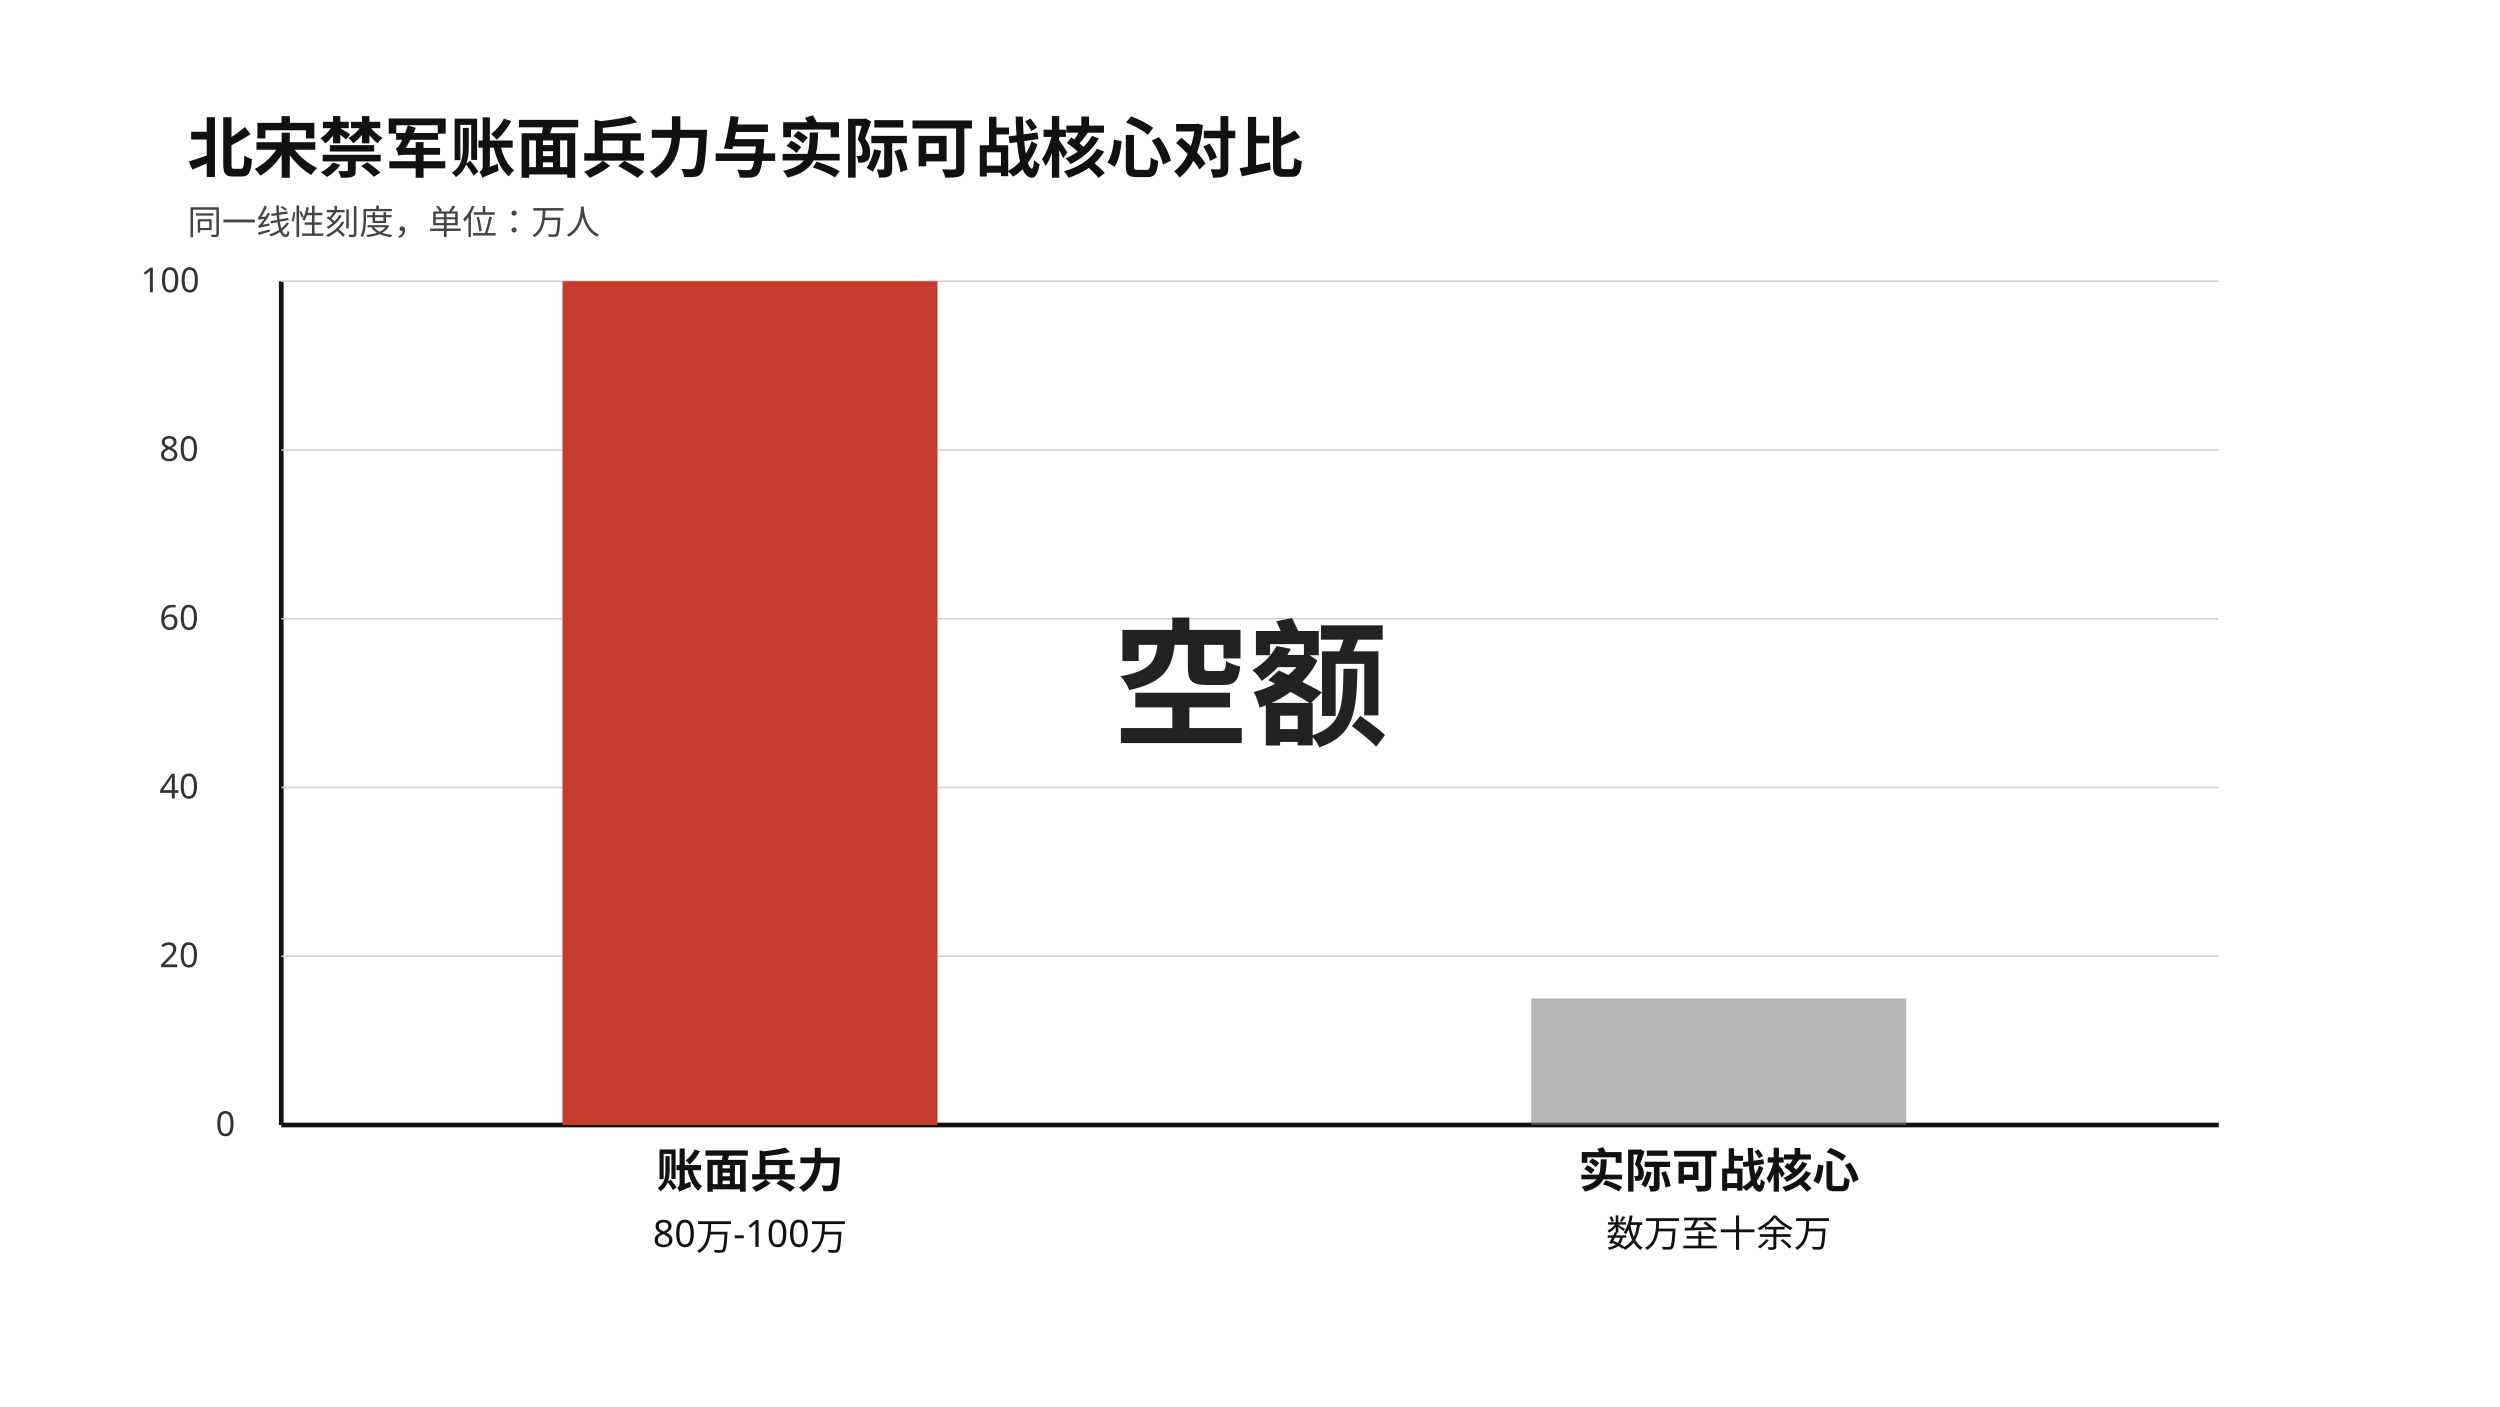
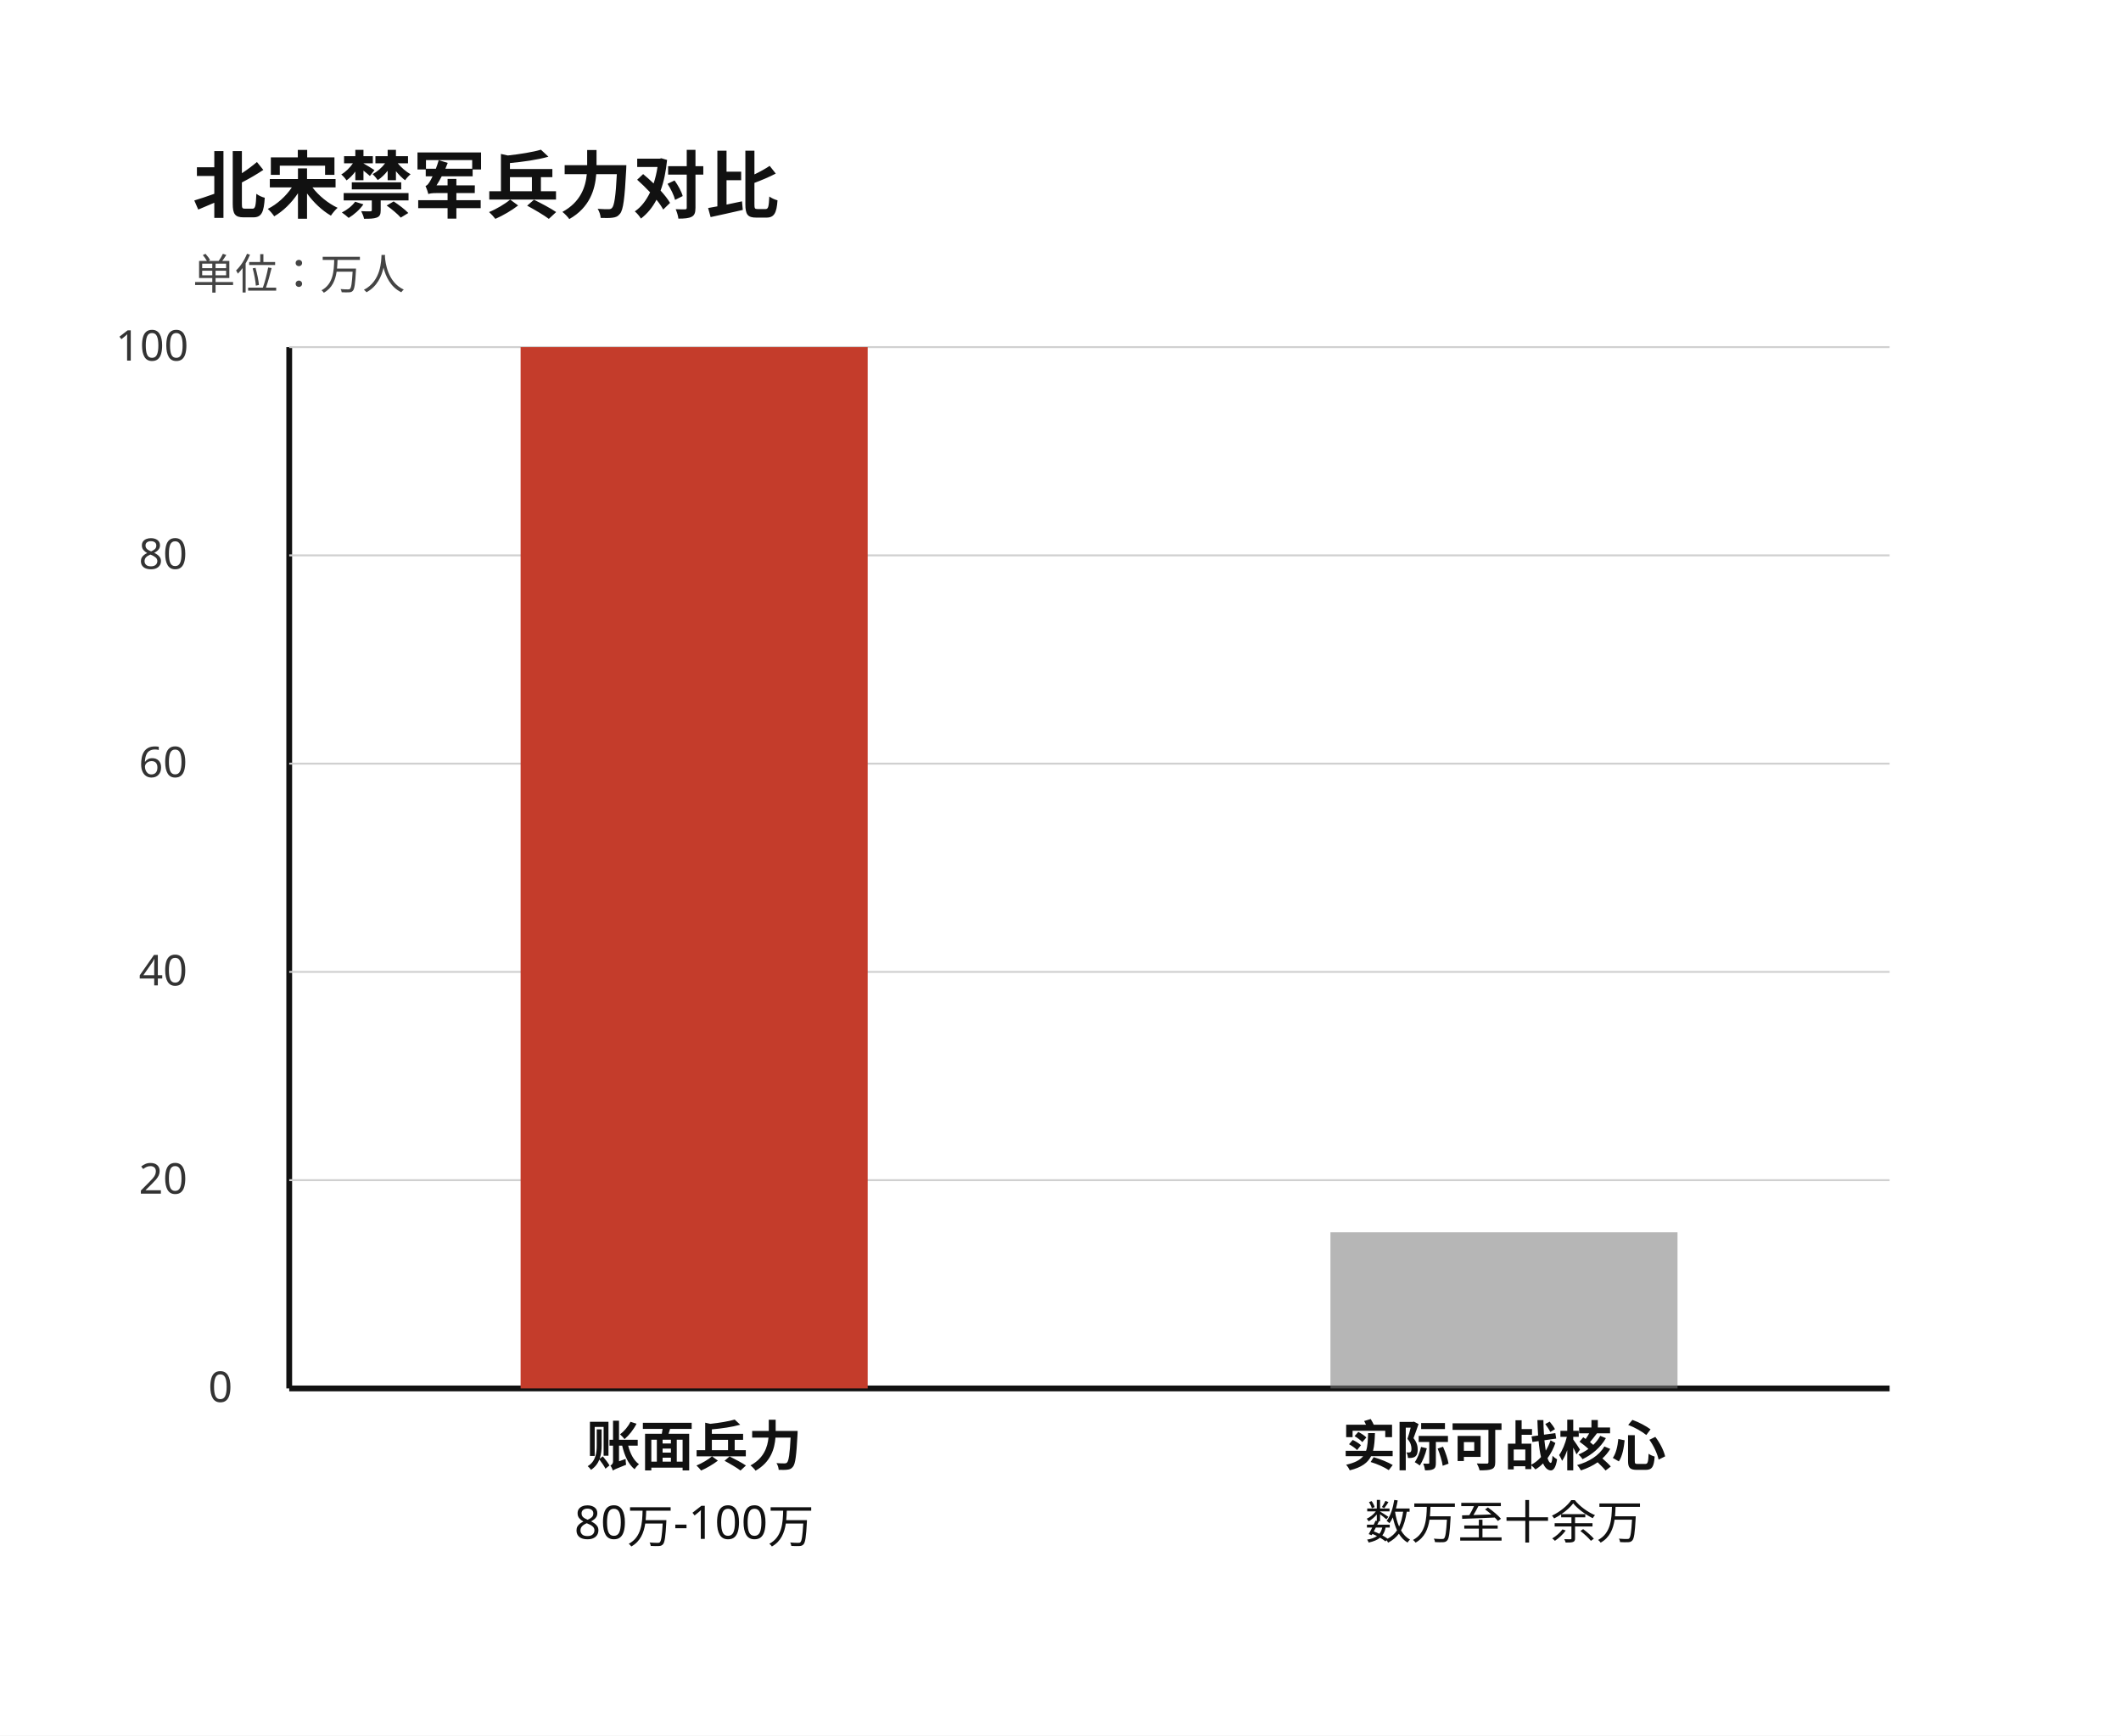
- <svg xmlns="http://www.w3.org/2000/svg" width="1600" height="900" viewBox="0 0 1600 900">
-   <rect width="1600" height="900" fill="#FFFFFF" />
-   <text x="120" y="110" fill="#111111" font-family="'Noto Serif SC','Source Han Serif SC','Songti SC','SimSun',serif" font-size="42" font-weight="700">北宋禁军账面兵力与实际可战核心对比</text>
-   <text x="120" y="150" fill="#444444" font-family="'Noto Sans SC','Microsoft YaHei','PingFang SC',sans-serif" font-size="22">同一线性刻度，单位：万人</text>
-   <g transform="translate(0 0)">
-     <line x1="180" y1="720" x2="1420" y2="720" stroke="#111111" stroke-width="3" />
-     <line x1="180" y1="180" x2="180" y2="720" stroke="#111111" stroke-width="3" />
+ <svg xmlns="http://www.w3.org/2000/svg" width="1100" height="900" viewBox="0 0 1100 900">
+   <rect width="1100" height="900" fill="#FFFFFF" />
+   <text x="100" y="110" fill="#111111" font-family="'Noto Serif SC','Source Han Serif SC','Songti SC','SimSun',serif" font-size="38" font-weight="700">北宋禁军兵力对比</text>
+   <text x="100" y="150" fill="#444444" font-family="'Noto Sans SC','Microsoft YaHei','PingFang SC',sans-serif" font-size="22">单位：万人</text>
+   <g>
+     <line x1="150" y1="720" x2="980" y2="720" stroke="#111111" stroke-width="3" />
+     <line x1="150" y1="180" x2="150" y2="720" stroke="#111111" stroke-width="3" />
    <g stroke="#D0D0D0" stroke-width="1">
-       <line x1="180" y1="612" x2="1420" y2="612" />
-       <line x1="180" y1="504" x2="1420" y2="504" />
-       <line x1="180" y1="396" x2="1420" y2="396" />
-       <line x1="180" y1="288" x2="1420" y2="288" />
-       <line x1="180" y1="180" x2="1420" y2="180" />
+       <line x1="150" y1="612" x2="980" y2="612" />
+       <line x1="150" y1="504" x2="980" y2="504" />
+       <line x1="150" y1="396" x2="980" y2="396" />
+       <line x1="150" y1="288" x2="980" y2="288" />
+       <line x1="150" y1="180" x2="980" y2="180" />
    </g>
    <g fill="#333333" font-family="'Noto Sans SC','Microsoft YaHei','PingFang SC',sans-serif" font-size="22">
-       <text x="138" y="727">0</text>
-       <text x="102" y="619">20</text>
-       <text x="102" y="511">40</text>
-       <text x="102" y="403">60</text>
-       <text x="102" y="295">80</text>
-       <text x="90" y="187">100</text>
+       <text x="108" y="727">0</text>
+       <text x="72" y="619">20</text>
+       <text x="72" y="511">40</text>
+       <text x="72" y="403">60</text>
+       <text x="72" y="295">80</text>
+       <text x="60" y="187">100</text>
    </g>
-     <rect x="360" y="180" width="240" height="540" fill="#C43C2B" />
-     <rect x="980" y="639" width="240" height="81" fill="#7A7A7A" fill-opacity="0.55" />
+     <rect x="270" y="180" width="180" height="540" fill="#C43C2B" />
+     <rect x="690" y="639" width="180" height="81" fill="#7A7A7A" fill-opacity="0.55" />
    <g fill="#111111" font-family="'Noto Sans SC','Microsoft YaHei','PingFang SC',sans-serif">
-       <text x="480" y="760" text-anchor="middle" font-size="30" font-weight="700">账面兵力</text>
-       <text x="480" y="798" text-anchor="middle" font-size="24">80万-100万</text>
-       <text x="1100" y="760" text-anchor="middle" font-size="30" font-weight="700">实际可战核心</text>
-       <text x="1100" y="798" text-anchor="middle" font-size="24">数万至十余万</text>
+       <text x="360" y="760" text-anchor="middle" font-size="28" font-weight="700">账面兵力</text>
+       <text x="360" y="798" text-anchor="middle" font-size="24">80万-100万</text>
+       <text x="780" y="760" text-anchor="middle" font-size="28" font-weight="700">实际可战核心</text>
+       <text x="780" y="798" text-anchor="middle" font-size="24">数万至十余万</text>
    </g>
-     <text x="800" y="470" text-anchor="middle" fill="#222222" font-family="'Noto Serif SC','Source Han Serif SC','Songti SC','SimSun',serif" font-size="88" font-weight="700">空额</text>
  </g>
</svg>
